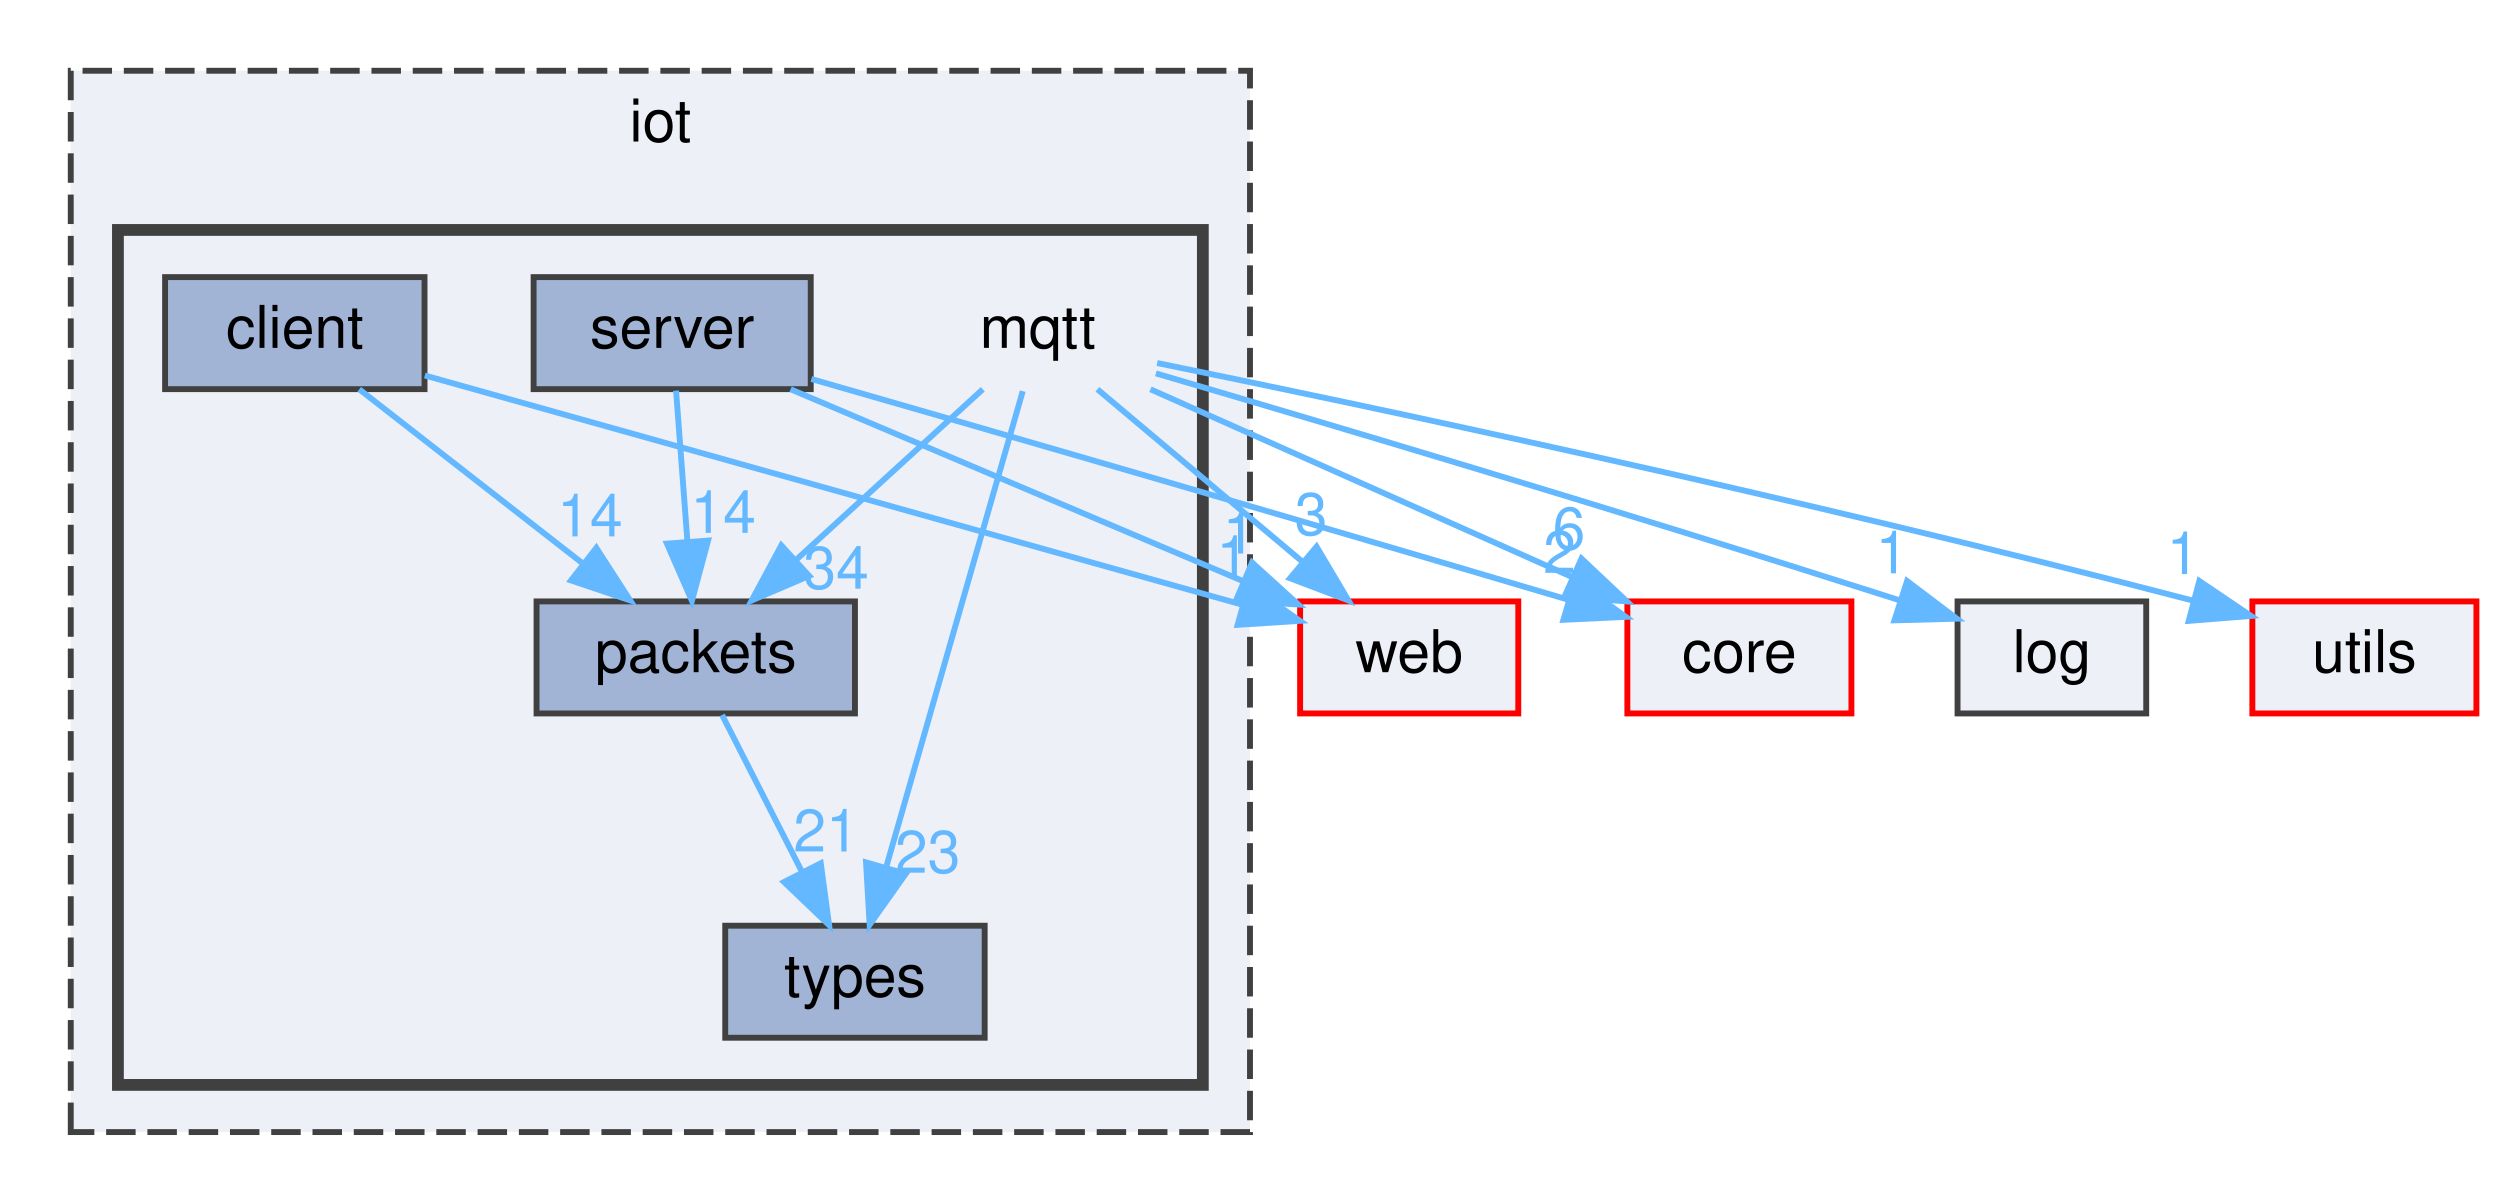
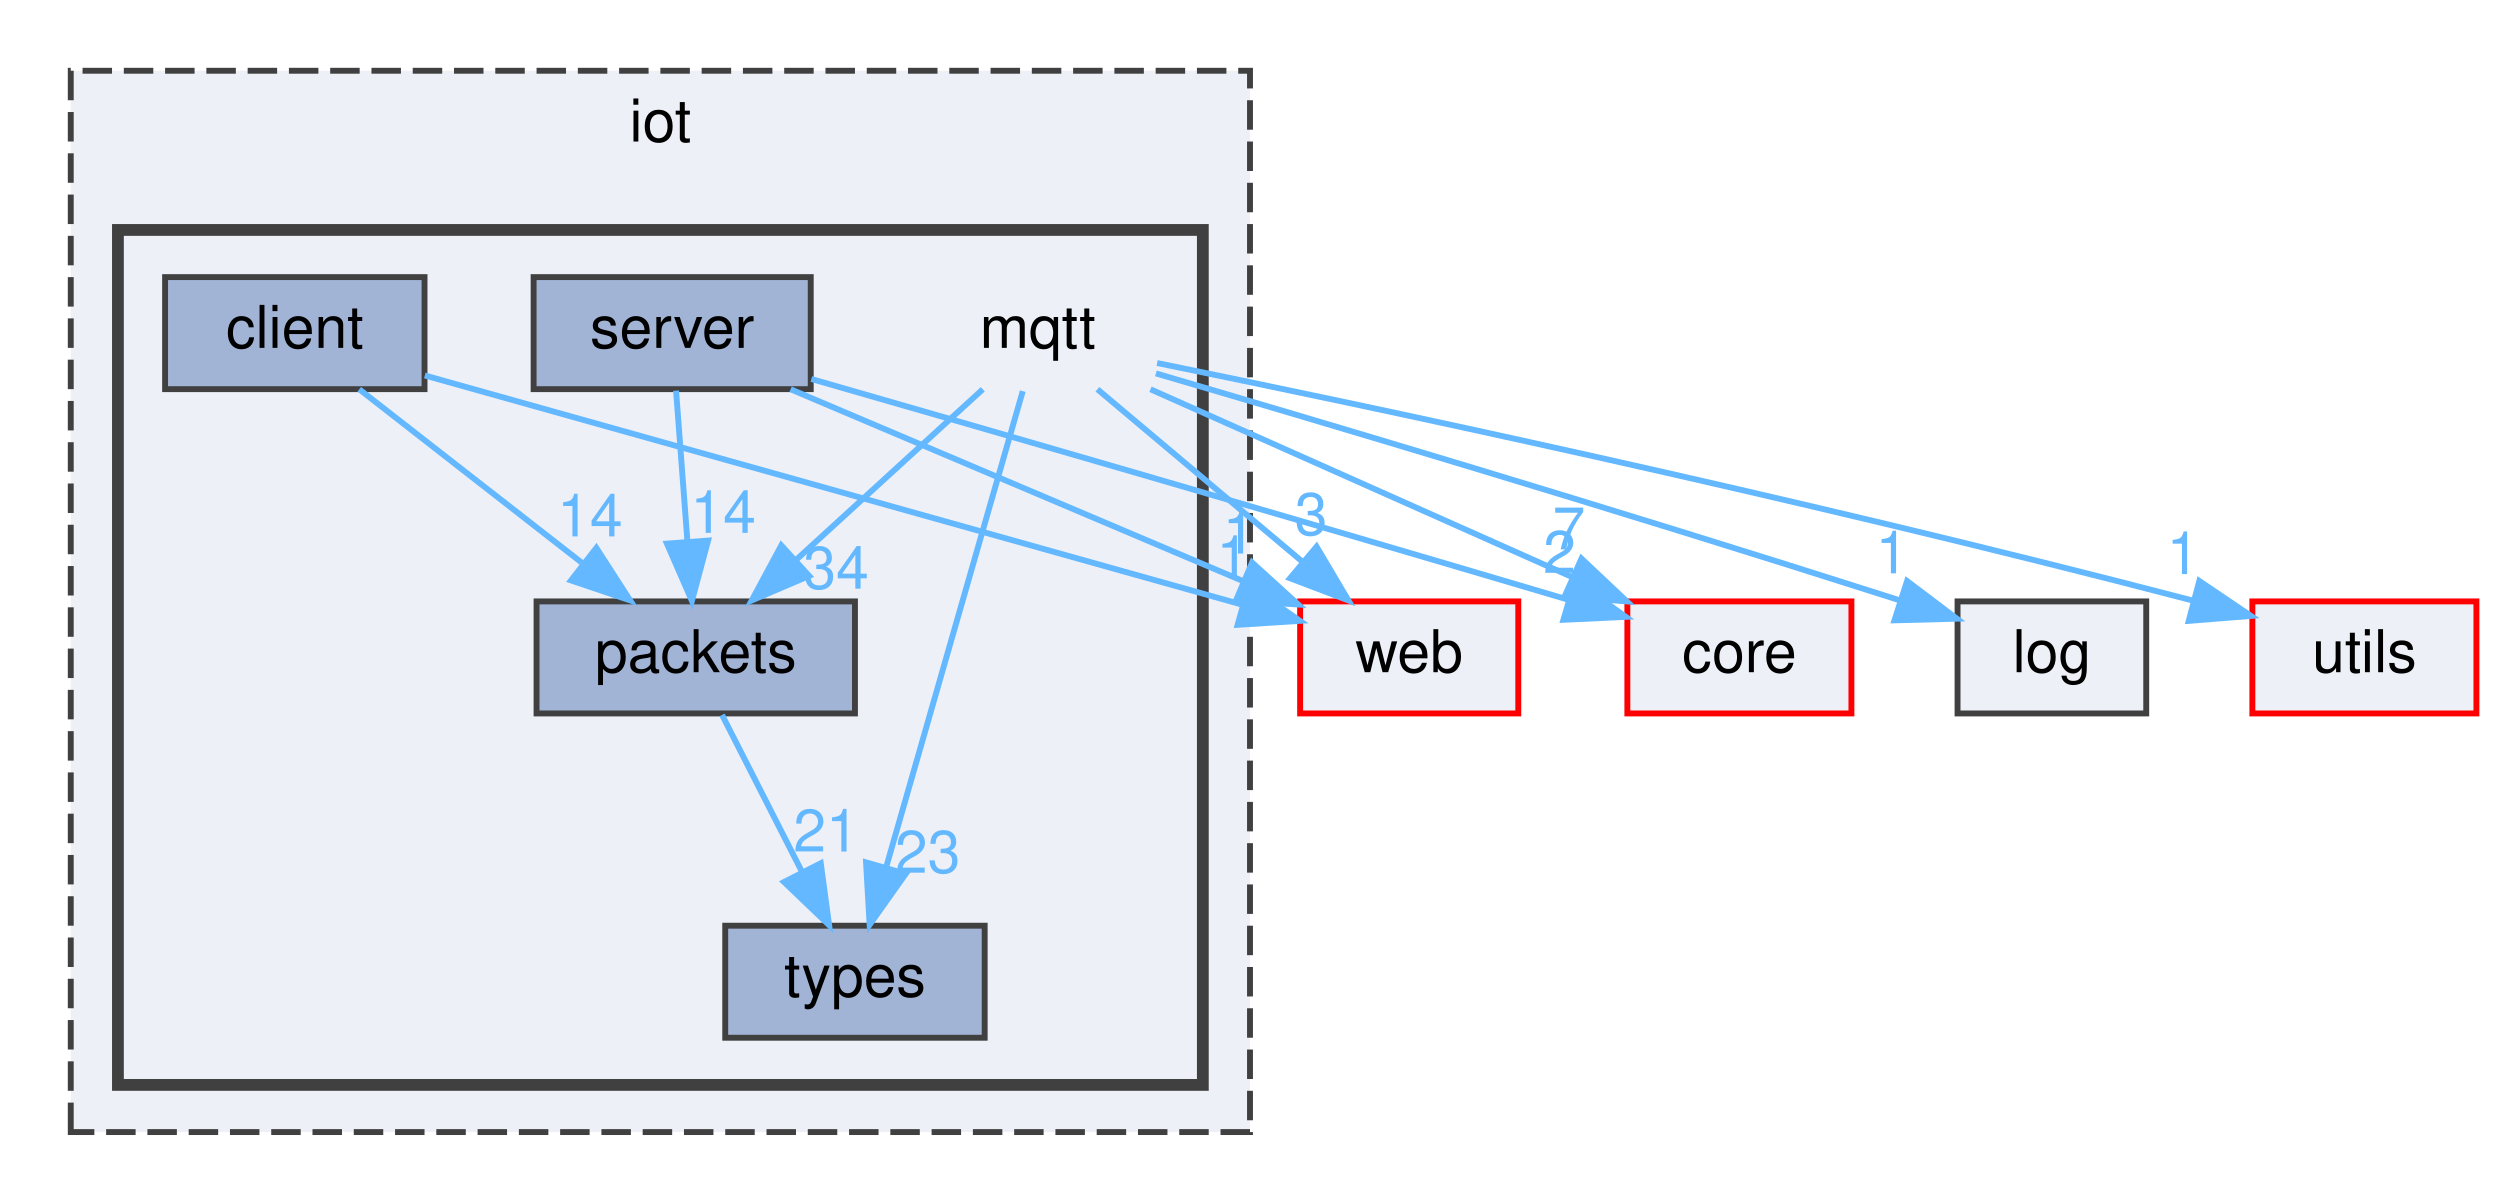
<svg xmlns="http://www.w3.org/2000/svg" xmlns:xlink="http://www.w3.org/1999/xlink" width="424pt" height="204pt" viewBox="0.00 0.00 424.00 204.00">
  <g id="graph0" class="graph" transform="scale(1 1) rotate(0) translate(4 200)">
    <g id="clust1" class="cluster">
      <g id="a_clust1">
        <a xlink:href="dir_28592ecdec30ec29223e366148bdb66c.html" target="_top" xlink:title="iot">
          <polygon fill="#edf0f7" stroke="#404040" stroke-dasharray="5,2" points="8,-8 8,-188 208,-188 208,-8 8,-8" />
          <text text-anchor="middle" x="108" y="-176" font-family="Helvetica,sans-Serif" font-size="10.00">iot</text>
        </a>
      </g>
    </g>
    <g id="clust2" class="cluster">
      <g id="a_clust2">
        <a xlink:href="dir_9fa9cc1bc73227ba3c1e7b2368f5d654.html" target="_top">
          <polygon fill="#edf0f7" stroke="#404040" stroke-width="2" points="16,-16 16,-161 200,-161 200,-16 16,-16" />
        </a>
      </g>
    </g>
    <g id="node1" class="node">
      <text text-anchor="middle" x="172" y="-141" font-family="Helvetica,sans-Serif" font-size="10.00">mqtt</text>
    </g>
    <g id="node3" class="node">
      <g id="a_node3">
        <a xlink:href="dir_10488b53962af46d097f29192687f02d.html" target="_top" xlink:title="packets">
          <polygon fill="#a2b4d6" stroke="#404040" points="141,-98 87,-98 87,-79 141,-79 141,-98" />
          <text text-anchor="middle" x="114" y="-86" font-family="Helvetica,sans-Serif" font-size="10.00">packets</text>
        </a>
      </g>
    </g>
    <g id="edge1" class="edge">
      <g id="a_edge1">
        <a xlink:href="dir_000074_000081.html" target="_top">
          <path fill="none" stroke="#63b8ff" d="M162.68,-133.98C154.19,-126.23 141.44,-114.58 131.12,-105.14" />
          <polygon fill="#63b8ff" stroke="#63b8ff" points="133.23,-102.33 123.49,-98.17 128.51,-107.5 133.23,-102.33" />
        </a>
      </g>
      <g id="a_edge1-headlabel">
        <a xlink:href="dir_000074_000081.html" target="_top" xlink:title="34">
          <text text-anchor="middle" x="137.8" y="-100.16" font-family="Helvetica,sans-Serif" font-size="10.00" fill="#63b8ff">34</text>
        </a>
      </g>
    </g>
    <g id="node5" class="node">
      <g id="a_node5">
        <a xlink:href="dir_15ad2040b1476f495de20441425ecb0f.html" target="_top" xlink:title="types">
          <polygon fill="#a2b4d6" stroke="#404040" points="163,-43 119,-43 119,-24 163,-24 163,-43" />
          <text text-anchor="middle" x="141" y="-31" font-family="Helvetica,sans-Serif" font-size="10.00">types</text>
        </a>
      </g>
    </g>
    <g id="edge2" class="edge">
      <g id="a_edge2">
        <a xlink:href="dir_000074_000133.html" target="_top">
          <path fill="none" stroke="#63b8ff" d="M169.46,-133.66C164.42,-116.09 153.04,-76.45 146.3,-52.95" />
          <polygon fill="#63b8ff" stroke="#63b8ff" points="149.61,-51.8 143.49,-43.16 142.88,-53.74 149.61,-51.8" />
        </a>
      </g>
      <g id="a_edge2-headlabel">
        <a xlink:href="dir_000074_000133.html" target="_top" xlink:title="23">
          <text text-anchor="middle" x="153.33" y="-51.98" font-family="Helvetica,sans-Serif" font-size="10.00" fill="#63b8ff">23</text>
        </a>
      </g>
    </g>
    <g id="node6" class="node">
      <g id="a_node6">
        <a xlink:href="dir_4270bfced15e0e73154b13468c7c9ad9.html" target="_top" xlink:title="core">
          <polygon fill="#edf0f7" stroke="red" points="310,-98 272,-98 272,-79 310,-79 310,-98" />
          <text text-anchor="middle" x="291" y="-86" font-family="Helvetica,sans-Serif" font-size="10.00">core</text>
        </a>
      </g>
    </g>
    <g id="edge3" class="edge">
      <g id="a_edge3">
        <a xlink:href="dir_000074_000032.html" target="_top">
          <path fill="none" stroke="#63b8ff" d="M191.12,-133.98C210.46,-125.37 240.59,-111.95 262.7,-102.1" />
          <polygon fill="#63b8ff" stroke="#63b8ff" points="264.22,-105.26 271.93,-97.99 261.37,-98.87 264.22,-105.26" />
        </a>
      </g>
      <g id="a_edge3-headlabel">
-         <a xlink:href="dir_000074_000032.html" target="_top" xlink:title="6">
-           <text text-anchor="middle" x="262.09" y="-106.82" font-family="Helvetica,sans-Serif" font-size="10.00" fill="#63b8ff">6</text>
+         <a xlink:href="dir_000074_000032.html" target="_top" xlink:title="7">
+           <text text-anchor="middle" x="262.09" y="-106.82" font-family="Helvetica,sans-Serif" font-size="10.00" fill="#63b8ff">7</text>
        </a>
      </g>
    </g>
    <g id="node7" class="node">
      <g id="a_node7">
        <a xlink:href="dir_562abdcd8625d4bf7bad2fe6fe01354c.html" target="_top" xlink:title="web">
          <polygon fill="#edf0f7" stroke="red" points="253.5,-98 216.5,-98 216.5,-79 253.5,-79 253.5,-98" />
          <text text-anchor="middle" x="235" y="-86" font-family="Helvetica,sans-Serif" font-size="10.00">web</text>
        </a>
      </g>
    </g>
    <g id="edge4" class="edge">
      <g id="a_edge4">
        <a xlink:href="dir_000074_000140.html" target="_top">
          <path fill="none" stroke="#63b8ff" d="M182.12,-133.98C191.44,-126.15 205.47,-114.34 216.74,-104.86" />
          <polygon fill="#63b8ff" stroke="#63b8ff" points="219.29,-107.29 224.69,-98.17 214.79,-101.93 219.29,-107.29" />
        </a>
      </g>
      <g id="a_edge4-headlabel">
        <a xlink:href="dir_000074_000140.html" target="_top" xlink:title="3">
          <text text-anchor="middle" x="218.37" y="-109.27" font-family="Helvetica,sans-Serif" font-size="10.00" fill="#63b8ff">3</text>
        </a>
      </g>
    </g>
    <g id="node8" class="node">
      <g id="a_node8">
        <a xlink:href="dir_9381a7bbd03577d6d8720c7f35c94ffa.html" target="_top" xlink:title="log">
          <polygon fill="#edf0f7" stroke="#404040" points="360,-98 328,-98 328,-79 360,-79 360,-98" />
          <text text-anchor="middle" x="344" y="-86" font-family="Helvetica,sans-Serif" font-size="10.00">log</text>
        </a>
      </g>
    </g>
    <g id="edge5" class="edge">
      <g id="a_edge5">
        <a xlink:href="dir_000074_000069.html" target="_top">
          <path fill="none" stroke="#63b8ff" d="M192.04,-136.67C218.68,-128.86 267.44,-114.41 318.08,-98.22" />
          <polygon fill="#63b8ff" stroke="#63b8ff" points="319.44,-101.46 327.89,-95.07 317.3,-94.79 319.44,-101.46" />
        </a>
      </g>
      <g id="a_edge5-headlabel">
        <a xlink:href="dir_000074_000069.html" target="_top" xlink:title="1">
          <text text-anchor="middle" x="316.88" y="-102.76" font-family="Helvetica,sans-Serif" font-size="10.00" fill="#63b8ff">1</text>
        </a>
      </g>
    </g>
    <g id="node9" class="node">
      <g id="a_node9">
        <a xlink:href="dir_cbdb8362360e11eafe2fa3bc74cf0ffd.html" target="_top" xlink:title="utils">
          <polygon fill="#edf0f7" stroke="red" points="416,-98 378,-98 378,-79 416,-79 416,-98" />
          <text text-anchor="middle" x="397" y="-86" font-family="Helvetica,sans-Serif" font-size="10.00">utils</text>
        </a>
      </g>
    </g>
    <g id="edge6" class="edge">
      <g id="a_edge6">
        <a xlink:href="dir_000074_000139.html" target="_top">
          <path fill="none" stroke="#63b8ff" d="M192.25,-138.43C226.48,-131.45 298.11,-116.37 367.94,-98.13" />
          <polygon fill="#63b8ff" stroke="#63b8ff" points="369,-101.47 377.77,-95.54 367.21,-94.7 369,-101.47" />
        </a>
      </g>
      <g id="a_edge6-headlabel">
        <a xlink:href="dir_000074_000139.html" target="_top" xlink:title="1">
          <text text-anchor="middle" x="366.24" y="-102.63" font-family="Helvetica,sans-Serif" font-size="10.00" fill="#63b8ff">1</text>
        </a>
      </g>
    </g>
    <g id="node2" class="node">
      <g id="a_node2">
        <a xlink:href="dir_585f7c6fda75c4f083fec3fd444a7e16.html" target="_top" xlink:title="client">
          <polygon fill="#a2b4d6" stroke="#404040" points="68,-153 24,-153 24,-134 68,-134 68,-153" />
          <text text-anchor="middle" x="46" y="-141" font-family="Helvetica,sans-Serif" font-size="10.00">client</text>
        </a>
      </g>
    </g>
    <g id="edge7" class="edge">
      <g id="a_edge7">
        <a xlink:href="dir_000005_000081.html" target="_top">
          <path fill="none" stroke="#63b8ff" d="M56.93,-133.98C67.08,-126.07 82.42,-114.11 94.65,-104.58" />
          <polygon fill="#63b8ff" stroke="#63b8ff" points="97.14,-107.08 102.88,-98.17 92.84,-101.56 97.14,-107.08" />
        </a>
      </g>
      <g id="a_edge7-headlabel">
        <a xlink:href="dir_000005_000081.html" target="_top" xlink:title="14">
          <text text-anchor="middle" x="96.05" y="-109.03" font-family="Helvetica,sans-Serif" font-size="10.00" fill="#63b8ff">14</text>
        </a>
      </g>
    </g>
    <g id="edge8" class="edge">
      <g id="a_edge8">
        <a xlink:href="dir_000005_000140.html" target="_top">
          <path fill="none" stroke="#63b8ff" d="M68.05,-136.32C102.41,-126.68 168.69,-108.09 206.59,-97.47" />
          <polygon fill="#63b8ff" stroke="#63b8ff" points="207.79,-100.77 216.47,-94.7 205.9,-94.03 207.79,-100.77" />
        </a>
      </g>
      <g id="a_edge8-headlabel">
        <a xlink:href="dir_000005_000140.html" target="_top" xlink:title="1">
          <text text-anchor="middle" x="205.09" y="-101.97" font-family="Helvetica,sans-Serif" font-size="10.00" fill="#63b8ff">1</text>
        </a>
      </g>
    </g>
    <g id="edge9" class="edge">
      <g id="a_edge9">
        <a xlink:href="dir_000081_000133.html" target="_top">
          <path fill="none" stroke="#63b8ff" d="M118.46,-78.75C122.12,-71.57 127.41,-61.18 131.95,-52.27" />
          <polygon fill="#63b8ff" stroke="#63b8ff" points="135.2,-53.59 136.62,-43.09 128.97,-50.41 135.2,-53.59" />
        </a>
      </g>
      <g id="a_edge9-headlabel">
        <a xlink:href="dir_000081_000133.html" target="_top" xlink:title="21">
          <text text-anchor="middle" x="136.1" y="-55.58" font-family="Helvetica,sans-Serif" font-size="10.00" fill="#63b8ff">21</text>
        </a>
      </g>
    </g>
    <g id="node4" class="node">
      <g id="a_node4">
        <a xlink:href="dir_5d430ec0119a24aa36955188ab39bab2.html" target="_top" xlink:title="server">
          <polygon fill="#a2b4d6" stroke="#404040" points="133.5,-153 86.5,-153 86.5,-134 133.5,-134 133.5,-153" />
          <text text-anchor="middle" x="110" y="-141" font-family="Helvetica,sans-Serif" font-size="10.00">server</text>
        </a>
      </g>
    </g>
    <g id="edge10" class="edge">
      <g id="a_edge10">
        <a xlink:href="dir_000099_000081.html" target="_top">
          <path fill="none" stroke="#63b8ff" d="M110.66,-133.75C111.18,-126.8 111.94,-116.85 112.59,-108.13" />
          <polygon fill="#63b8ff" stroke="#63b8ff" points="116.09,-108.32 113.35,-98.09 109.11,-107.8 116.09,-108.32" />
        </a>
      </g>
      <g id="a_edge10-headlabel">
        <a xlink:href="dir_000099_000081.html" target="_top" xlink:title="14">
          <text text-anchor="middle" x="118.65" y="-109.62" font-family="Helvetica,sans-Serif" font-size="10.00" fill="#63b8ff">14</text>
        </a>
      </g>
    </g>
    <g id="edge11" class="edge">
      <g id="a_edge11">
        <a xlink:href="dir_000099_000032.html" target="_top">
          <path fill="none" stroke="#63b8ff" d="M133.61,-135.72C161.87,-127.6 210.86,-113.44 261.85,-98.32" />
          <polygon fill="#63b8ff" stroke="#63b8ff" points="263.14,-101.59 271.73,-95.38 261.15,-94.88 263.14,-101.59" />
        </a>
      </g>
      <g id="a_edge11-headlabel">
        <a xlink:href="dir_000099_000032.html" target="_top" xlink:title="2">
          <text text-anchor="middle" x="260.5" y="-102.83" font-family="Helvetica,sans-Serif" font-size="10.00" fill="#63b8ff">2</text>
        </a>
      </g>
    </g>
    <g id="edge12" class="edge">
      <g id="a_edge12">
        <a xlink:href="dir_000099_000140.html" target="_top">
          <path fill="none" stroke="#63b8ff" d="M130.08,-133.98C150.86,-125.18 183.47,-111.35 206.81,-101.45" />
          <polygon fill="#63b8ff" stroke="#63b8ff" points="208.35,-104.6 216.19,-97.47 205.62,-98.16 208.35,-104.6" />
        </a>
      </g>
      <g id="a_edge12-headlabel">
        <a xlink:href="dir_000099_000140.html" target="_top" xlink:title="1">
          <text text-anchor="middle" x="206.15" y="-106.12" font-family="Helvetica,sans-Serif" font-size="10.00" fill="#63b8ff">1</text>
        </a>
      </g>
    </g>
  </g>
</svg>
